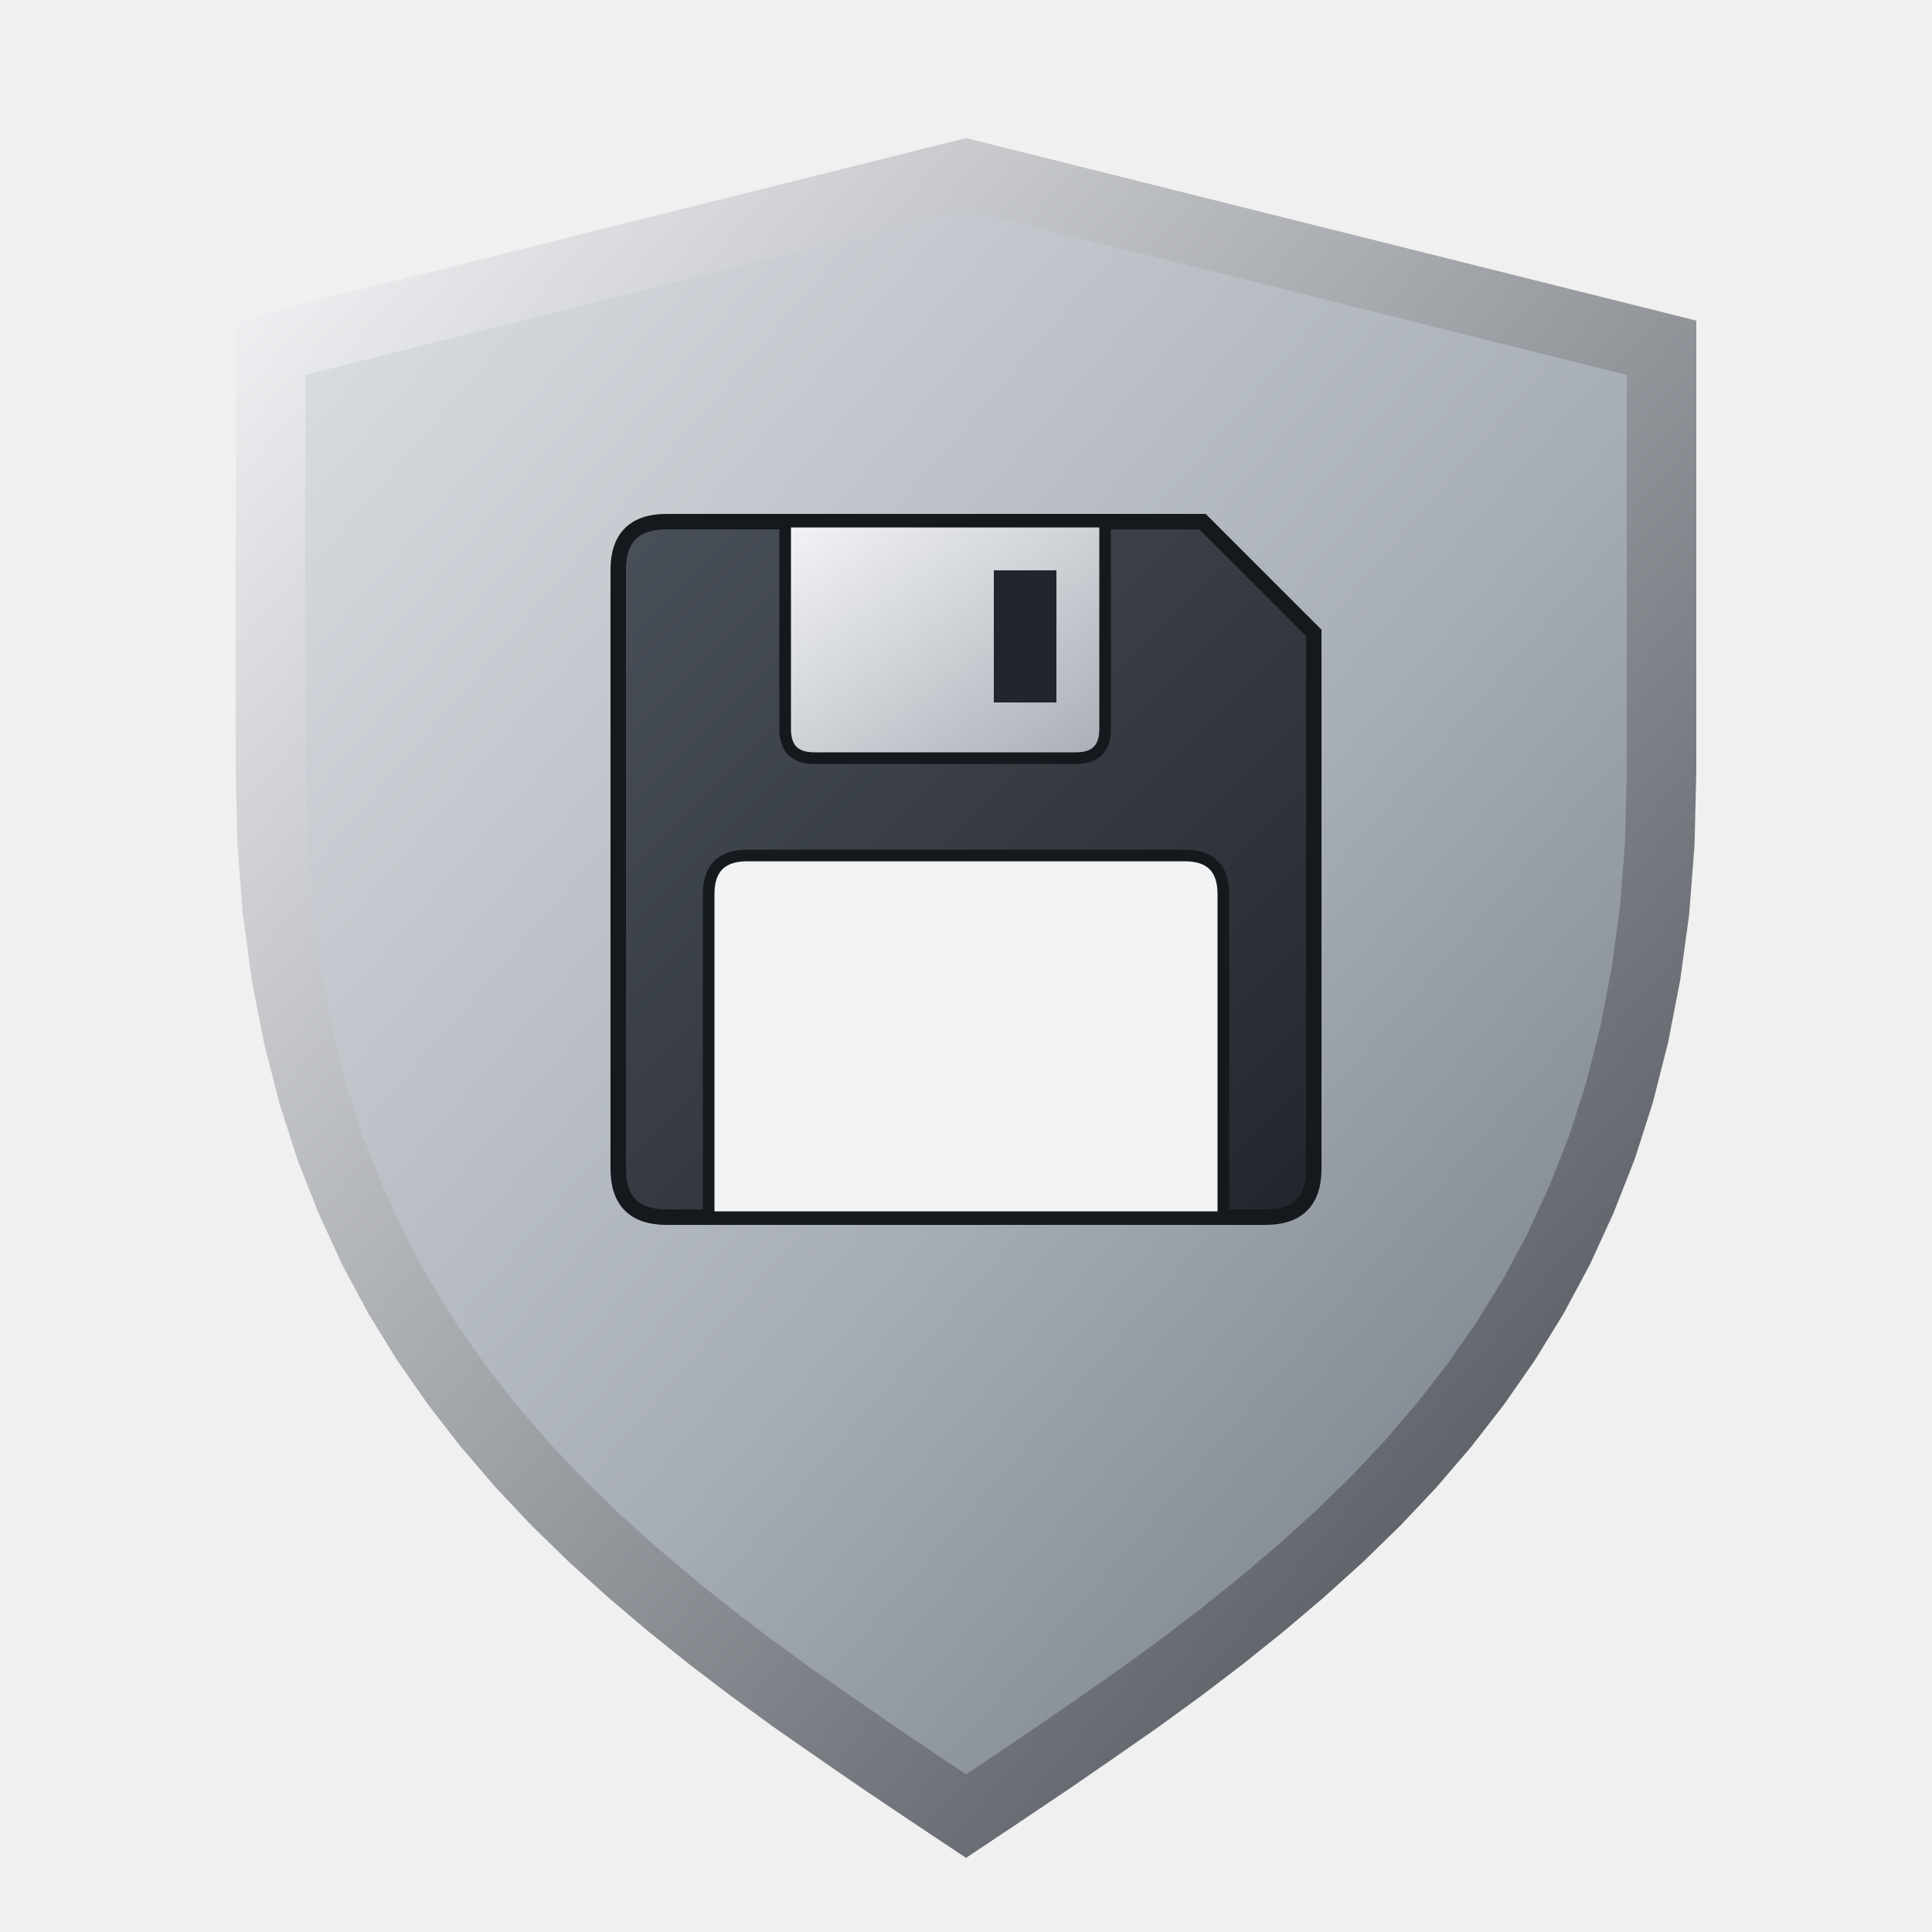
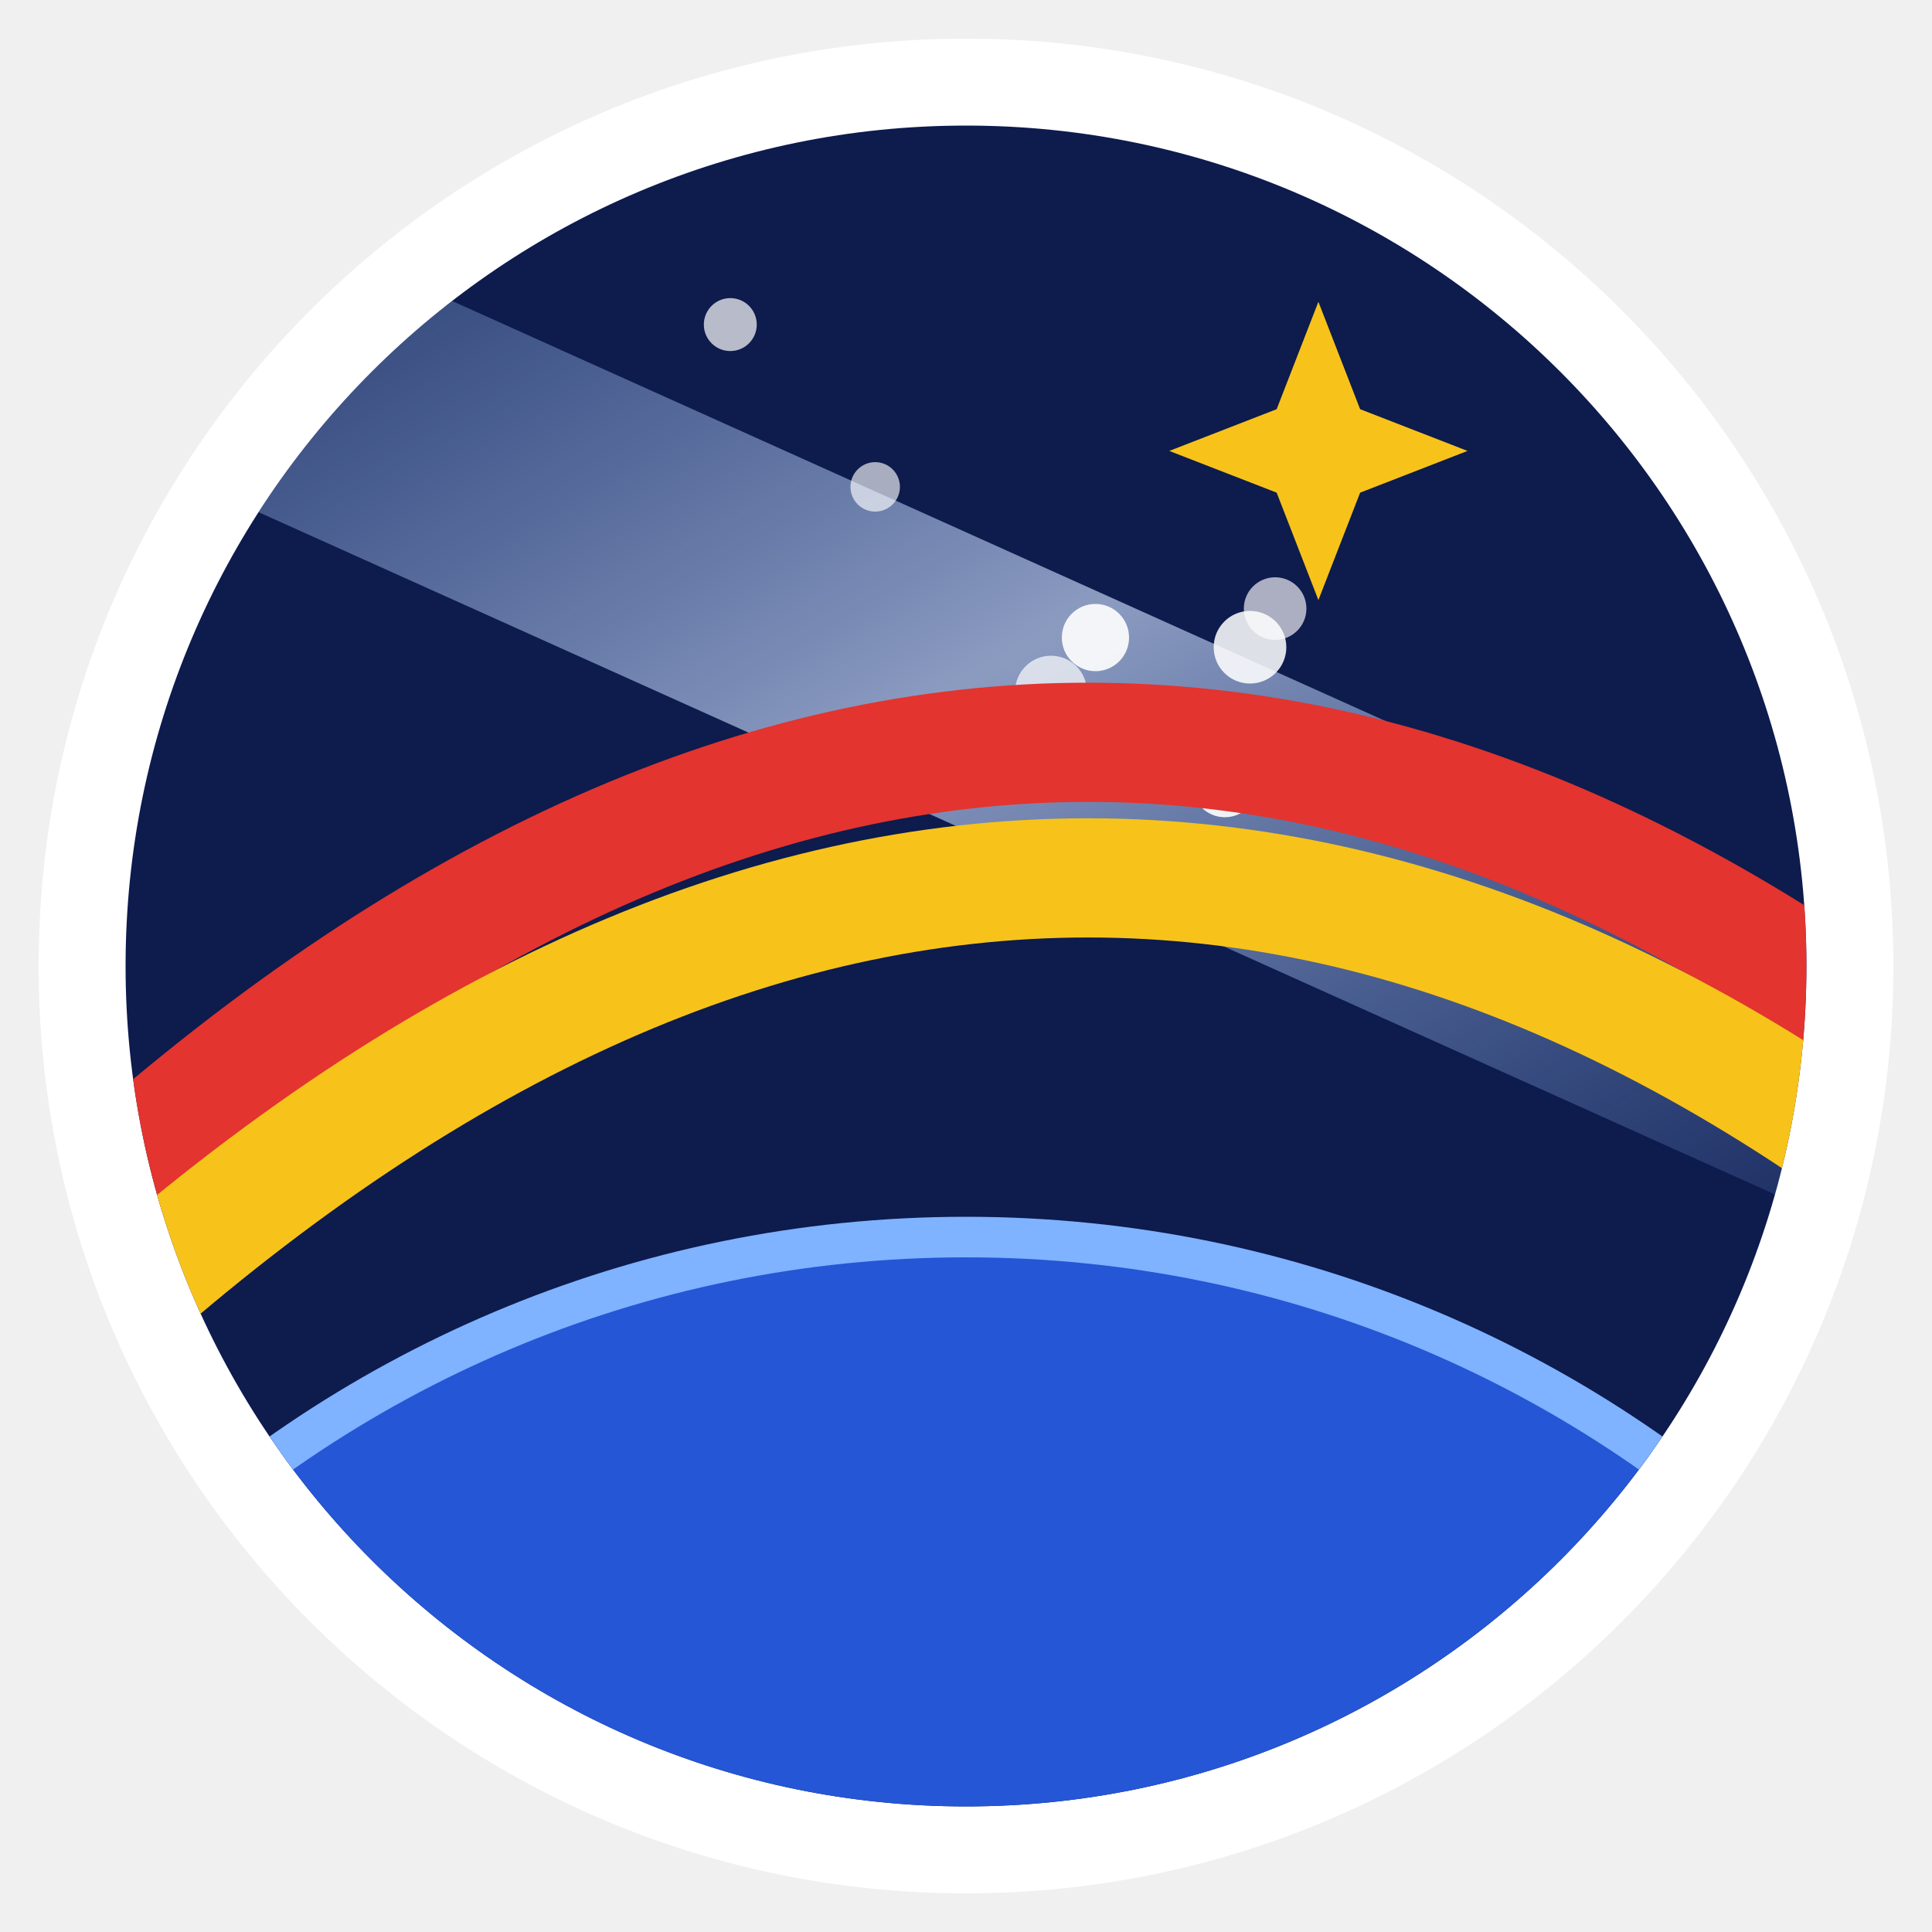
<svg xmlns="http://www.w3.org/2000/svg" viewBox="0 0 100 100">
+   <circle cx="50" cy="50" r="48" fill="#ffffff" />
  <defs>
-     <linearGradient id="ibsg-face" x1="0" y1="0" x2="1" y2="1">
-       <stop offset="0" stop-color="#dfe2e6" />
-       <stop offset="0.55" stop-color="#a8aeb6" />
-       <stop offset="1" stop-color="#6c727b" />
+     <linearGradient id="ibsg-mw" x1="0" y1="0" x2="1" y2="1">
+       <stop offset="0" stop-color="#7fb2ff" stop-opacity="0" />
+       <stop offset=".5" stop-color="#cfe0ff" stop-opacity="0.65" />
+       <stop offset="1" stop-color="#7fb2ff" stop-opacity="0" />
    </linearGradient>
-     <linearGradient id="ibsg-rim" x1="0" y1="0" x2="1" y2="1">
-       <stop offset="0" stop-color="#f4f5f7" />
-       <stop offset="1" stop-color="#3f444c" />
-     </linearGradient>
-     <linearGradient id="ibsg-disk" x1="0" y1="0" x2="1" y2="1">
-       <stop offset="0" stop-color="#4a5059" />
-       <stop offset="1" stop-color="#22262c" />
-     </linearGradient>
-     <linearGradient id="ibsg-shutter" x1="0" y1="0" x2="1" y2="1">
-       <stop offset="0" stop-color="#f3f4f6" />
-       <stop offset="1" stop-color="#a9aeb6" />
-     </linearGradient>
+     <clipPath id="ibsg-win">
+       <circle cx="50" cy="50" r="43.5" />
+     </clipPath>
  </defs>
-   <path d="M14.00 18.00L50.00 9.00L86.00 18.00L86.00 20.20L86.00 22.40L86.00 24.60L86.00 26.80L86.00 29.00L86.00 31.20L86.00 33.40L86.00 35.60L86.00 37.80L86.00 40.00L85.91 43.66L85.64 47.14L85.19 50.44L84.58 53.58L83.82 56.57L82.91 59.41L81.85 62.10L80.67 64.67L79.36 67.11L77.93 69.43L76.39 71.64L74.75 73.75L73.02 75.77L71.20 77.70L69.30 79.55L67.33 81.33L65.30 83.05L63.22 84.72L61.09 86.34L58.92 87.92L56.71 89.46L54.49 90.99L52.25 92.50L50.00 94.00L47.75 92.50L45.51 90.99L43.29 89.46L41.08 87.92L38.91 86.34L36.78 84.72L34.70 83.05L32.67 81.33L30.70 79.55L28.80 77.70L26.98 75.77L25.25 73.75L23.61 71.64L22.07 69.43L20.64 67.11L19.33 64.67L18.15 62.10L17.09 59.41L16.18 56.57L15.42 53.58L14.81 50.44L14.36 47.14L14.09 43.66L14.00 40.00L14.00 37.80L14.00 35.60L14.00 33.40L14.00 31.20L14.00 29.00L14.00 26.80L14.00 24.60L14.00 22.40L14.00 20.20Z" fill="url(#ibsg-face)" stroke="url(#ibsg-rim)" stroke-width="3.6" />
-   <g>
-     <path d="M32 29.5Q32 27 34.5 27L62.24 27L68 32.76L68 60.5Q68 63 65.5 63L34.5 63Q32 63 32 60.5Z" fill="url(#ibsg-disk)" stroke="#15181c" stroke-width="0.8" />
-     <path d="M40.64 27H57.20V37.74Q57.20 39.24 55.70 39.24H42.14Q40.64 39.24 40.64 37.74Z" fill="url(#ibsg-shutter)" stroke="#15181c" stroke-width="0.6" />
-     <path d="M51.44 29.52h3.24v6.84h-3.24Z" fill="#22262c" />
-     <path d="M36.68 63V46.28Q36.68 44.28 38.68 44.28H61.32Q63.32 44.28 63.32 46.28V63Z" fill="#f1f2f4" stroke="#15181c" stroke-width="0.6" />
+   <circle cx="50" cy="50" r="43.5" fill="#0d1b4d" />
+   <g clip-path="url(#ibsg-win)">
+     <path d="M-6.13 2.29L106.13 52.81L106.13 68.24L-6.13 17.73Z" fill="url(#ibsg-mw)" />
+     <circle cx="54.4" cy="35.8" r="1.86" fill="#ffffff" opacity="0.68" />
+     <circle cx="66.0" cy="31.5" r="1.62" fill="#ffffff" opacity="0.65" />
+     <circle cx="63.4" cy="40.6" r="1.70" fill="#ffffff" opacity="0.90" />
+     <circle cx="37.8" cy="16.8" r="1.37" fill="#ffffff" opacity="0.70" />
+     <circle cx="64.7" cy="33.5" r="1.88" fill="#ffffff" opacity="0.86" />
+     <circle cx="45.3" cy="25.2" r="1.28" fill="#ffffff" opacity="0.64" />
+     <circle cx="56.7" cy="33.0" r="1.74" fill="#ffffff" opacity="0.90" />
+     <path d="M68.24 15.62L70.40 21.18L75.96 23.34L70.40 25.50L68.24 31.06L66.08 25.50L60.52 23.34L66.08 21.18Z" fill="#f7c31a" />
+     <circle cx="50" cy="125.77" r="61.74" fill="#2456d6" />
+     <circle cx="50" cy="125.77" r="61.74" fill="none" stroke="#7fb2ff" stroke-width="2.10" />
+     <path d="M-0.52 66.84Q50 16.32 100.52 55.61" fill="none" stroke="#e3342f" stroke-width="6.17" stroke-linecap="round" />
+     <path d="M-0.52 73.85Q50 23.34 100.52 62.63" fill="none" stroke="#f7c31a" stroke-width="6.17" stroke-linecap="round" />
  </g>
</svg>
